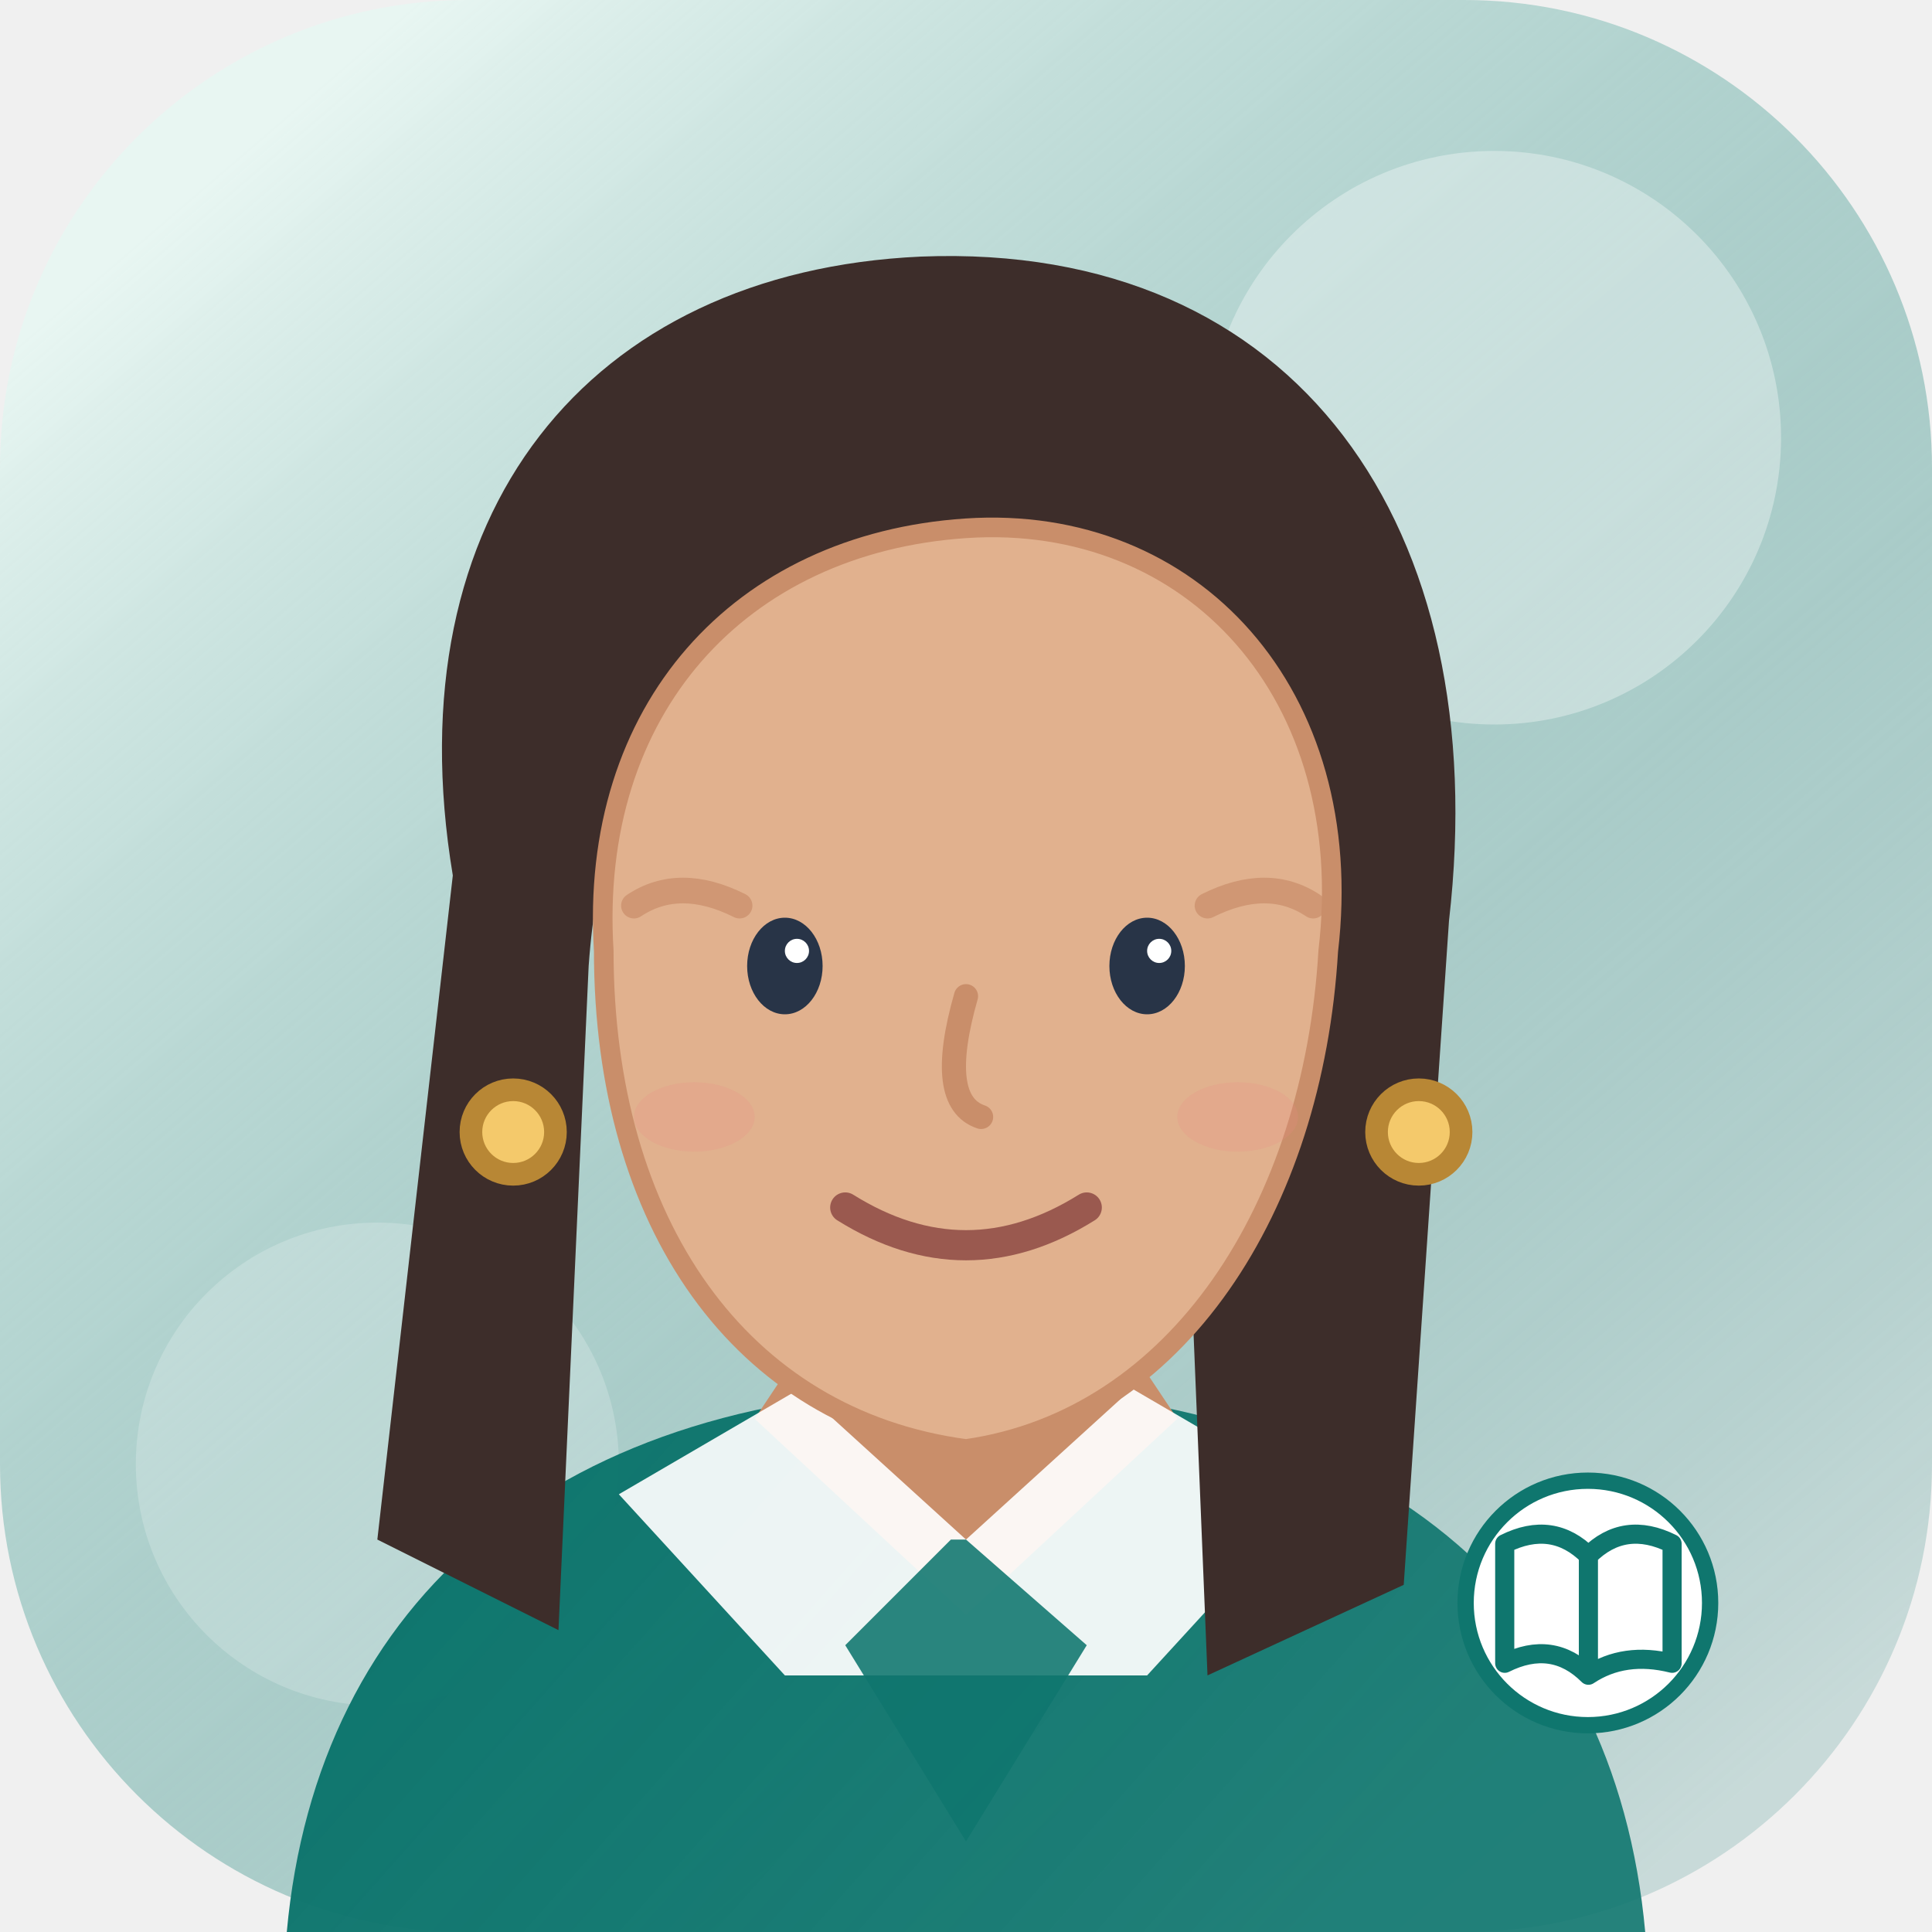
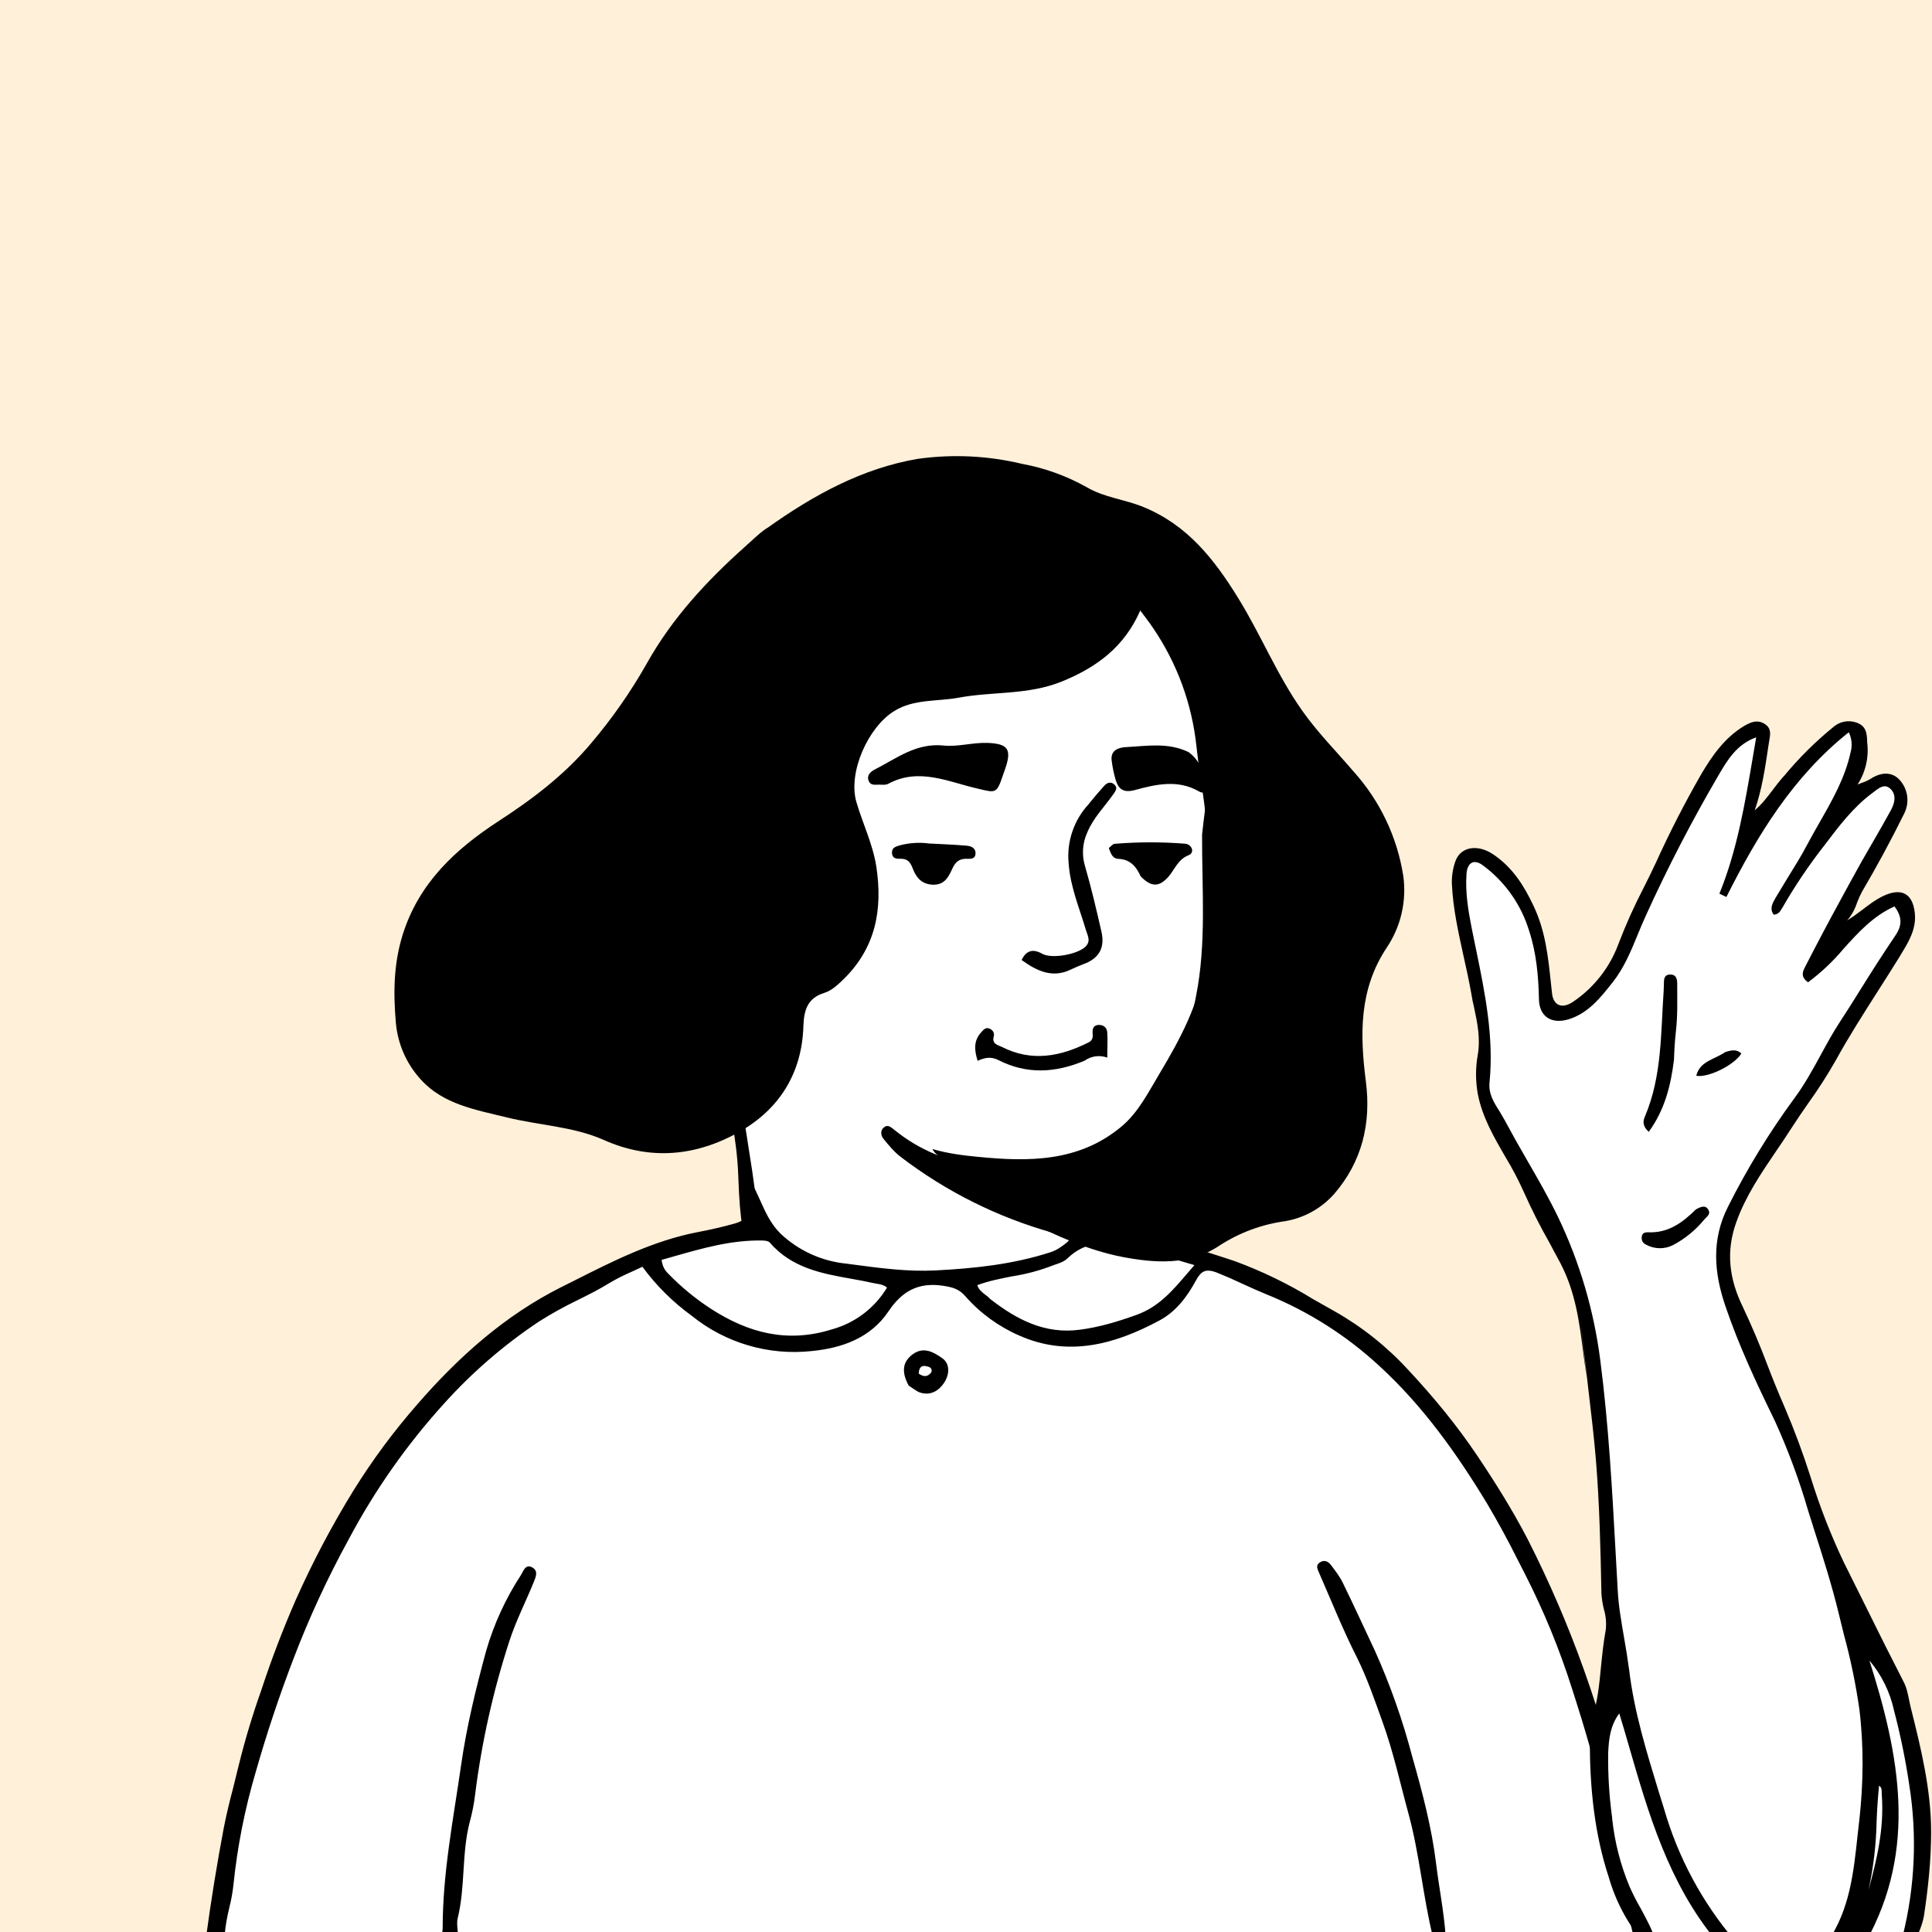
- <svg xmlns="http://www.w3.org/2000/svg" viewBox="0 0 128 128" role="img" aria-label="clinical-learning-subscription">
+ <svg xmlns="http://www.w3.org/2000/svg" viewBox="0 0 1744 1744" fill="none" shape-rendering="auto" aria-hidden="true">
  <defs>
-     <linearGradient id="bg" x1="16" y1="10" x2="112" y2="122" gradientUnits="userSpaceOnUse">
-       <stop stop-color="#E8F6F2" />
-       <stop offset="1" stop-color="#0F766E" stop-opacity=".18" />
-     </linearGradient>
-     <linearGradient id="coat" x1="42" y1="86" x2="87" y2="126" gradientUnits="userSpaceOnUse">
-       <stop stop-color="#0F766E" />
-       <stop offset="1" stop-color="#0F766E" stop-opacity=".9" />
-     </linearGradient>
+     <g id="head-variant01-ea9a0619">
+       <path d="M553 723.7c-99 297-363.7 388.6-503.6 19.8-19.3-50.7 31-69.5 66.2-91.9 24.1-15.3 36.8-28.5 35.3-42.2C144 545 114 365.6 114 365.6l-3-5.8s.7-1.6-2.2 1.2c-3 3-9.9 34.2-37 34.2-24.5 0-49.2-10.9-61-86.3C6.3 281.6 8.7 210 39 197c12.5-5.3 24-7.2 35.2-.8s-13-22 112-126C267.5 2.4 395.8-7.5 447.6 4S551 40.8 574 94.5c27.8 65-25.9 114.3-14 262.5-2.2 53.6.8 171.2-146.6 210.6-28 7.5-19.3 48.4 22.7 58.4 67 21 117 72.3 117 97.9" fill="#ffffff" />
+       <path d="M7.6 228.9c5.2-16.1 23.7-44.7 42.2-42C71.7 185 83.8 198 94 213a140 140 0 0 1 22.4 61.5c.5 3.7 1 7.6-1.2 11.3-4.5.6-4.9-3-5-5.6-.5-20.7-9.7-38.7-18.9-56.1-6.6-12.5-16.2-24.6-31.4-27.6-17.2-3.5-33 12-40.8 32.2-14.5 37.6-12 74.6 1.4 111 5.8 15.9 13.1 32.1 27.8 43.2 14.8 11.3 32.7 9.3 43.6-5.7 2.5-3.4 5.6-6.7 7-10.6 2.1-5.7 5.4-11 11.3-10.3 6.8 1 8 8.3 8.7 14C126.2 436 137 501 147 566c2.6 17.1 5.6 41.7 3.6 52.1-.7 3.7 0 7-4.5 7.8-4.9.7-7-2.1-7.7-6.5-2.3-17-3-23.6-4-49.6-1.2-34.3-9.6-68-15.3-102a604 604 0 0 1-10.9-97c-8.5 12.7-14.8 23.3-26.5 27.2a40.5 40.5 0 0 1-46.1-12.6 128 128 0 0 1-28.8-55.8c-8.4-34-9.9-67.1.9-100.6m572.7-71.5c6.5 4.4 5.7 10 3.7 15.2-21.6 55.7-17.6 113.8-15.8 171.6 2.1 66.4-14.5 126.8-58.7 177.5-15.4 17.6-35.8 29.8-56.5 40.3-21.4 11-25.9 20.1-19.2 43.6 1.3 4.7 4.4 9.6-.2 14.4s-9.8 3.1-15.4 1.7a406 406 0 0 1-137-68.3c-6-4.5-11-10.6-15.8-16.5-2.5-3-3-7.8.5-10.4 3.7-2.9 6.4.1 9.8 2.7A146 146 0 0 0 352 561c21 2.1 41.5-.2 62.3-.1 11.5 0 20.6-5.9 29.5-10.8 27.8-15.5 54.3-32.8 72.2-60.7a230 230 0 0 0 31.6-80.9c9.6-48 5.3-96.6 5.5-146.2 4.2-36.9 8.1-72.7 27.3-104.8M60.6 238.6c21 1 34.7 28 35.8 70.3-6 18.8-12.8-1-21 2.7-4 14.5 15.1 20 16.3 34-14-.6-21.1-9.3-25.9-19.8-5.5-12.2-1-22.2 9.7-29.9-6.7-13.4-21.7-18-30-30.5 10-3.5 15.1 2.9 21 6.8 5.9 4 9 11.3 17 15-.8-19.8-11.7-34-23-48.6" fill="#000000" />
+     </g>
+     <g id="clothes-variant21-ea9a0619">
+       <path d="M1330 719.7 43 716.4s37.5-207.2 95-328.7C263.9 121.4 516.4 72 538.3 84.4c32 18 62.3 40.7 151.4 40.7 91.1 0 148.8-39.5 148.8-39.5s135.3 32.3 200.6 69.5c83.2 47.4 177 187 220.2 295.9 46 115.6 70.7 268.7 70.7 268.7" fill="#ffffff" />
+       <path fill-rule="evenodd" clip-rule="evenodd" d="M1323.8 719.7a2718 2718 0 0 1-17.3-77.9l-8.4-39c-8-36.6-18.6-72.3-30-107.6a678 678 0 0 0-42.1-102.8l-7-13.7a803 803 0 0 0-27.6-50.7c-27.4-45.3-58.1-88.3-97-124A335 335 0 0 0 992 139q-10.4-4.3-20.7-9.1-11.8-5.6-24-10.5c-10.6-4-14.4-.7-18.8 7.3-8 14.7-18 28-32.9 36-40.3 21.6-82.3 33.2-126.5 13.6a138 138 0 0 1-48.6-35.4c-6-7-12.2-8.3-20.5-9.6-22-3.2-36.7 4.8-49 23.2-16.3 24.2-42.3 33.2-69.5 35.8a147 147 0 0 1-108-31.8 203 203 0 0 1-44.6-44.3l-9.7 4.5q-10.4 4.5-19.8 10c-9.6 6-19.7 11-29.8 16a347 347 0 0 0-34 18.9 454 454 0 0 0-85.4 73.7A604 604 0 0 0 163.9 360q-28.7 52.3-50 108.1a1216 1216 0 0 0-34 102 562 562 0 0 0-20.2 102.2q-1.1 10.2-3.7 20.4c-1.9 8.3-3.8 16.8-4.1 25.8-5.5 1-10.6 1-16.9 1q6.7-49.5 16-98.8 3.6-18 8.3-35.4l5.3-21.5a708 708 0 0 1 20-66.6l.9-2.7q13.4-40.5 30.4-79.4a836 836 0 0 1 52.6-99.6q25.5-40.9 57.1-77c37.3-43 79.1-80.3 130-105.9l10.8-5.4c36-18.2 72-36.4 112-44.2q16.7-3.1 33-7.6c12.7-3.5 15.2-9.1 10.3-21.1l-1-2.2q-1.1-2.4-1.7-5v-.4c-.6-3.6-1.2-7.8 3.8-8.9 4.3-1 5.5 1.6 7 5l.6 1.1 4.5 9.7c4.8 10.8 9.6 21.7 18.6 30.6a101 101 0 0 0 59.7 27.2l5.3.7c24.8 3.3 49.7 6.7 75 5.4 35.3-1.8 70.2-5.5 104-16.5 5.2-1.7 9.7-4.8 14-8.3 7-5.8 6.5-10.6.5-16.8-8.9-9.2-11-20.6-10.3-32.6 4-1.5 7-.5 7.6 1.8 7 30.4 29.6 36 55.8 39 33.8 3.8 66.1 14.3 98.5 25a398 398 0 0 1 71.2 34.6l18.6 10.5a272 272 0 0 1 66.9 53.2c22.7 24.3 43.9 50 62.4 77.6 16.1 24 31.5 48.6 45 74.5a1007 1007 0 0 1 86.5 242c5.6 25.4 9.8 51.3 14.1 77.5q3.2 19.8 6.7 39.7c-3.2.9-6.7.9-11.2.9M600 170.7a84 84 0 0 0 49.7-37.7c-2.9-2.4-6-3-9.2-3.5l-2.8-.5q-9.9-2.2-19.9-3.9c-27-4.8-54-9.7-74-32.8-1.3-1.5-4.6-1.8-7-1.8-27.5-.5-53.4 6.9-79.4 14.3l-11.2 3.2c.8 5.6 2.6 9 5.8 12.2a224 224 0 0 0 39.6 32.5c32.9 21 67.9 30.7 108.4 18m224 .3c-31.6 4.3-57.1-9-81-27.6q-2.4-2.5-4.9-4.2c-3-2.4-5.7-4.5-6.9-8.4 10.1-3.8 20.6-5.8 31.1-7.9a177 177 0 0 0 38.4-10.4c4.3-1.4 8.7-2.8 11.8-5.8 16.7-16.2 36.2-15.6 56.2-10.6q19.4 5 39.5 11l19 5.6-5.6 6.5c-14.1 16.6-26.6 31.3-46.9 38.5-16.7 6-33.2 11-50.7 13.3" fill="#000000" />
+       <path d="M1142.6 719.7c-9.1-36.9-12.1-74.7-22-111.2-7.7-28.1-13.9-56.8-23.8-84-7-19.4-13.7-39.1-23-57.8-12.7-25-23.1-51.2-34.4-77-1.3-3-2.9-6.3 1.3-8.8s7.4-.5 9.8 2.6c3.8 5 7.8 10.2 10.6 15.9 10 20.4 19.4 41.1 29.1 61.6a613 613 0 0 1 33.7 95.7c9 31.6 17.5 63.6 21.5 96.6 2.6 21.4 7 42.7 8.6 65.4-3.3 1-6.8 1-11.4 1m-894.4 0c-.6-3 .4-5.8.4-8.7 0-49.6 9.6-98 16.6-146.7 5-35 13.3-69 22.5-102.9a254 254 0 0 1 31.6-69c2.3-3.7 4-10 10-6.9 6.1 3.2 3.2 9 1.4 13.6-7.2 17.6-15.9 34.7-21.8 52.7a748 748 0 0 0-31 138.7q-1.5 12.7-4.9 25c-7.4 28.5-3.8 58.4-10.9 87-1.1 4.7.3 10.1.3 16.2-4.5 1-8.9 1-14.2 1" fill="#000000" />
+       <path fill-rule="evenodd" clip-rule="evenodd" d="M672.9 193.2c-9 6.6-10.5 15.7-3.6 28.3l4 2.7c2.3 1.5 4.3 3 6.5 3.6 9.5 3 17-2 21.6-9.1s5.5-16.9-1.9-22c-7.3-5.1-16.6-10.9-26.6-3.5m5.4 17.4c3.8 2.8 7.6 3.4 10.9-.5a3.4 3.4 0 0 0-1.2-5.3c-4.4-1.6-9.2-2.6-9.7 5.8" fill="#000000" />
+     </g>
+     <g id="hair-variant36-ea9a0619">
+       <path d="M426.5 254.8c41.9-29.9 86-54 136-62.5a253 253 0 0 1 94 4.5 189 189 0 0 1 58.3 21c16 9.5 34.5 11 51.4 18 39.6 16.2 63.8 47 85.4 82 20.5 33.1 35.1 69.5 57.6 101.4 14 20 31 37 46.7 55.4a183 183 0 0 1 44.8 94 93 93 0 0 1-14.7 64.6c-25.5 38.1-24.4 79.2-19 121.5 4.8 37.8-3.6 72-28.5 101a76 76 0 0 1-44.8 24.8 145 145 0 0 0-58.8 21.9c-27 18.2-58.6 15.9-87.9 10.3-30.5-6-59.7-19-87.6-33.4a94 94 0 0 1-41.4-39.8c-4.2-8.4-11.5-9-18.4-11.8-8.2-3.3-18.5-2.5-24-12.4 13.7 4 27.6 5.8 41.5 7.1 45.7 4.5 90.6 4.6 128.8-27 15.7-13 24.5-31 34.7-48 18.8-31.4 36.3-63.7 41-100.5 3.9-29 7-58.3 3-87.7q-.5-2.6-.6-5.1c1.6-34.7-6.4-68.4-10-102.5a233 233 0 0 0-39-106.4c-3.5-5.3-7.4-10.2-11.7-16C749 362 724 380.6 692 393.5c-30.3 12.1-62 8.7-92.7 14.4-19.4 3.6-40.2 1-58 12-23.8 14.6-41.9 55.5-34.3 82 5.7 19.5 14.7 37.7 18 58.1 6 39.3-.5 74-30.2 102.7-5 4.8-10.4 9.7-16.5 11.6-16 4.8-18.6 16.5-19.1 30.5-1.4 42.7-22.2 75-58.1 95.2-38.5 21.6-79.7 26-121.9 7.2-27.7-12.3-58.4-13.2-87.6-20.4-28-6.9-57.5-11.7-77.8-34.3a87 87 0 0 1-22.5-51.7c-2.3-26.8-2-52.8 6.3-79.3 14.7-46.4 47.4-76.7 86.2-102 31-20.1 60-42.1 84-70.7a466 466 0 0 0 50-71.7c22.8-40.8 54-74.5 88.6-105.4 6.4-5.6 12.2-11.7 20-17" fill="#000000" />
+     </g>
+     <g id="mouth-variant22-ea9a0619">
+       <path d="M188.2 85.4c-26.7 11.3-52.6 12.5-78-.5-6.5-3.2-12-2.4-18.7.7-3-9.6-3.7-18 3-25.5 2-2.1 3.9-5 7.4-3.7 3.1 1 5 4 4.2 7-2 7 3.5 7.8 7.4 9.7 26.8 13.6 52.6 8.7 78.1-4.1 4-2 4-5 3.7-8.6-.3-3.7.8-7 5.3-7.2s7.6 2.4 7.9 6.7c.5 7.1 0 14.3 0 22.8a22 22 0 0 0-20.3 2.7" fill="#000000" />
+     </g>
+     <g id="nose-variant04-ea9a0619">
+       <path d="M82 56.5a359 359 0 0 1 13.8-16.2c2.5-2.8 6-4 9-1.2 3.5 3 1.3 5.8-.8 8.8-8 11.5-18 21.2-23.5 34.5a43 43 0 0 0-2.3 29.6c5.8 19.9 10.5 40 15.1 60.2q4.8 21.4-16 29-6 2.3-11.7 5c-16.4 8-30.4 1.5-44.4-8.6 3.8-8 9.6-10.7 18.5-5.7 8.7 5 32.7.6 39.6-6.8 4.5-5 1.4-9.7 0-14.4-5.8-19.7-14-38.7-15.6-59.8a69 69 0 0 1 18.4-54.4" fill="#000000" />
+     </g>
+     <g id="eyes-variant01-ea9a0619">
+       <path d="M224.4 58.4c-4.2-9.5-9.9-15.2-19.8-15.7-6-.3-7-5.1-8.9-9.8 2-1.5 3.5-3.7 5.3-3.8q31.8-2.6 63.5-.1c6 .4 9.3 8 3.2 10.4-10 4-12.5 13.2-18.5 19.8-8.2 9-15.2 9.1-24.8-.8m-191-29.6c12.2.7 23.1 1 34 2 3.6.3 8 1.8 8 6.7 0 5.6-4.6 5.2-8.3 5.1-6.3 0-9.7 2.7-12.5 8.6-3.4 7.4-6.9 15.3-18 14.8-10.5-.5-15.1-7.2-18.1-15.2-2.2-5.7-5-8.4-11-8.2-3.4.1-7.1-.2-7.5-4.9-.4-5 3-6 7-7.2a68 68 0 0 1 26.4-1.7" fill="#000000" />
+     </g>
+     <g id="eyebrows-variant08-ea9a0619">
+       <path d="M130.2 43.2c-5.6 16.8-6.6 15.4-23 11.6-26.2-6-52.7-19.2-80.3-4.3-2 1.1-5 1-7.6.8-3.6-.2-8.2 1.3-10.1-3.3-2.1-5 1.5-8.3 5.3-10.3C34.2 27.7 52 13.4 76.9 16c12.8 1.3 26-2.8 39.3-2.4 18.8.7 22.4 5.7 16 23.9zm167.5-21.4c9.6 6.6 12.5 16.8 18.3 25a7 7 0 0 1-.6 9.4c-2.4 2.7-5.4 2.8-8.1 1.2-19.1-11-38.9-6.4-58-1.2-10.2 2.7-14.6-.8-17.2-9.2q-2.5-8.5-3.6-17.4c-1.3-9.8 6.9-11.9 13-12.2 18.5-.9 37.4-4.5 56.2 4.4" fill="#000000" />
+     </g>
+     <g id="gesture-waveLongArm-ea9a0619">
+       <path d="m1724 1191.4-235.9 2.6s-64.3-75.3-31.2-274.1c4.8-28.8-15.4-210.2-16-224-1.9-36.3-15-106-32.4-133.5-78-124-65.6-142.6-69.3-170.7a1474 1474 0 0 0-15.3-101c-2.2-9.2-18.2-74.1-.3-76 85.1-9.2 56.5 151.8 89.4 138.7 50.2-20 64-83.6 64-83.6s75.1-171.2 109.4-171.2c14 0-7.3 88.5-7.3 88.5s77.8-91.2 94.5-90.2-12.2 70.5-12.2 70.5 36.5-28.2 49.8-18c17.6 13.6-76 151.2-62.2 152 10.5.5 30.8-34 44-39.8 22-10 29.9-11.8 30.7 8.3 1 21.3-47.7 85.6-70.3 121.8-11.7 18.7-80.9 127.4-96 157.3-19.2 37.7 18.5 101 33.8 131.5s74.1 207.2 94.9 239.3c20.7 32.2 40.8 83.9 47.7 138.7 7.5 60.7-9.7 132.9-9.7 132.9" fill="#ffffff" />
+       <path fill-rule="evenodd" clip-rule="evenodd" d="m1429.3 663 3 22-3-27.7c-3.5-31.3-7-62.1 8.3 70.8q1.7 15.2 3 30.5c3.3 40.3 4.2 80.7 5 121.1q.5 7 2.2 13.9a47 47 0 0 1 1.7 18.7c-2 10.7-3.1 21.5-4.2 32.3-1.5 15.8-3 31.6-7.8 47a70 70 0 0 0-2.4 21.4c.1 41.7 4 82.8 17.2 122.8a159 159 0 0 0 30.9 58.2h11.7c-3.2-10.7-8.5-20.3-13.7-30q-5.7-9.8-10.3-20.2-12.2-29.3-15.6-61v-.7a387 387 0 0 1-3.6-59c.6-12.4 1.8-24.3 10-35.4q4.3 14 8.3 28c18.1 62.7 36.1 125 79.4 177.5q8.4 1.2 16.9 0a321 321 0 0 1-64.3-119.8l-4.7-15.1c-11-36-22.2-72.3-26.7-110q-2-14.7-4.6-29.2c-2.4-14.2-5-28.4-5.7-42.7l-1.8-32.4c-3.2-58.3-6.4-116.7-13.9-174.8-5.7-45-18.6-88.8-38.2-129.7-8.4-17.4-18.1-34.2-27.8-51q-10.6-18.2-20.6-36.8l-4.5-7.7c-5-7.8-10-15.8-8.9-26 4-41.1-4.1-80.8-12.3-120.5l-3.7-18.1c-3.2-16.2-6-32.7-4.8-49.4.7-10.2 6.4-13.7 14.2-8.3a115 115 0 0 1 42.4 59.8c6.4 19.3 8.4 40.7 8.8 61.7.4 15.7 11.5 22.4 26.5 18 17.9-5.5 28.7-19.2 39.5-32.8l.8-1c10-12.8 16.2-27.7 22.3-42.6q3.5-8.7 7.4-17.3a1384 1384 0 0 1 65.6-126.7c8-13.6 16.3-27.9 34-34.2l-3 17.7c-7.2 42.3-14.1 83.8-30.2 123.4l6.3 3c28.1-56 60.3-108.8 110.5-148.7a26 26 0 0 1 1.5 18.6c-5 22.7-16.3 42.5-27.6 62.3q-6 10.4-11.8 21.2c-5.1 9.7-11 19.1-16.8 28.5l-11.5 19c-2.6 4.6-5.7 9.8-1.5 15.1 4.2-.4 5.7-2.9 7-5.2l.4-.5a469 469 0 0 1 38.5-57.2c12.7-16.8 25.4-33.7 42.6-46.6l2-1.5c4.6-3.6 9.5-7.4 14.6-2.8 6 5.4 4 13.5.3 20q-7.7 14-15.7 27.7-10.6 18-20.6 36.5l-7.8 14.3a2533 2533 0 0 0-33.3 62.9c-2.2 4.2-3.7 8.7 2.9 13.4a186 186 0 0 0 32-30.2c13.4-14.8 26.9-29.8 46.1-38.3 6.1 8.5 7.7 16 .8 26.2a1437 1437 0 0 0-30.4 47q-9.9 16-20.2 31.8c-6.2 9.5-11.6 19.5-17 29.4-7.4 13.5-14.8 27-24 39.3A682 682 0 0 0 1560 530c-15.5 30.3-12.6 60.4-2.5 90 12 35.4 28 69.5 44.5 103.3a599 599 0 0 1 30.2 81.4l3.7 11.7 1.3 4.2c8.2 25.5 16.4 51.2 22.7 77.3l4.6 18.7a557 557 0 0 1 13.9 67c4.1 33.3 3.7 66.8 0 100.4l-1.5 13c-3.6 34-7.1 67.8-27.2 96.9h34.6c46.8-83.9 30.3-168.9 3.2-254a104 104 0 0 1 22.2 45.1 625 625 0 0 1 13.8 67.4 342 342 0 0 1-6.1 136.8q-.9 1.5-1 3.8 6 1.4 11.8 0l.7-1.3a71 71 0 0 0 7.8-21c3.8-25.1 6.5-50.6 6.5-76 0-38.4-9.2-75.7-18.5-112.8l-1.5-6.9c-1.1-5.5-2.2-11-5-16.2q-17-33.1-33.4-66.5l-20.5-41.2a573 573 0 0 1-29.8-76.5 705 705 0 0 0-23.6-63.5 873 873 0 0 1-15.8-38.8 701 701 0 0 0-21.7-51.2c-12.6-25.6-15.6-50.6-6-77 8.3-23.3 22-43.5 35.7-63.7q7-10.1 13.6-20.4a720 720 0 0 1 15.5-23 430 430 0 0 0 24.8-38.6c11.7-21.3 24.8-41.8 37.8-62.2q10.2-15.9 20.2-32l.8-1.4c7-11.4 14.2-23.1 12.7-37.5-1.9-18-12.2-23.2-28.5-15.5-6.9 3.3-12.8 7.8-18.8 12.4q-6.7 5.2-13.8 9.7a46 46 0 0 0 8.9-16q2-5.3 4.6-10.1a1100 1100 0 0 0 38-70.4 27 27 0 0 0-4.7-31c-7.2-7.2-16.9-6.1-25.7-.3a39 39 0 0 1-8 3.6l-3.7 1.5a57 57 0 0 0 8.7-38c-.2-6.8-.4-13.6-7.5-17a21 21 0 0 0-22.7 2.8 318 318 0 0 0-44.7 44.3l-1.7 1.8q-4.5 5.3-8.7 11c-4.9 6.4-9.8 13-16.2 18.3 6.6-19 9.4-38.5 12.3-57.9l.8-5c1-5.7 2.1-11-4.1-15-6.8-4.4-13.2-1.4-19.2 2.2-17.1 10.5-28.3 26.5-38.2 43.3a940 940 0 0 0-41 80.1q-5.3 11.3-11 22.5a486 486 0 0 0-22.5 50.1 108 108 0 0 1-41.1 52.6c-10 6.8-17.8 3.3-19-7.6l-1-9.3c-2.5-23.6-4.9-47-15.7-69.7-8.8-18.7-19-34.5-35.7-46-14.7-10.3-30.5-7.4-35 6.2a56 56 0 0 0-3 20c1 22.1 5.8 43.5 10.5 65q3.9 16.8 7 33.8 1 6.5 2.6 13c2.9 13.8 5.8 27.5 3.3 42.3a100 100 0 0 0 0 35.5c4 20.8 14.4 38.7 24.7 56.5a293 293 0 0 1 17.2 32.8 522 522 0 0 0 22.5 44.5l10.4 19.4c13.5 26 17 53.5 20.5 81.1m269.3 396.3.1 2.4c2.2 30.8-4.6 58.3-12 85.7a322 322 0 0 0 7.3-62q.6-16.2 2.2-32.3c2.5 1.6 2.4 4 2.4 6.2" fill="#000000" />
+       <path d="M1511.1 397.5c-2.9 24-8.6 45.7-22.8 65.2-6-5.5-5.1-9.9-3.5-13.7 15.6-36.6 14.3-75.6 17-114l.2-6.4c0-4.1.4-8 6-7.9 5.4.1 6 4.6 6 8.2 0 14.5.5 29-1.2 43.3-.9 8-1.4 16-1.7 25.3m19.7 135.3c4.8-2.8 9.2-4.3 11.6.8 1.8 3.5-1.7 5.7-4 8.3a92 92 0 0 1-28.1 23 26 26 0 0 1-24.3-.3q-4.6-2.1-4-7.2c.5-4 3.6-4.1 6.6-4 17.3.5 30-8.5 42.2-20.6m26.3-142c5.7-1.9 10.6-2.9 14.8 1.2-6.3 10.4-29.9 22.1-40.7 20.1 3.3-13.3 16.3-14.6 26-21.3" fill="#000000" />
+     </g>
+     <clipPath id="clip-ea9a0619">
+       <rect width="1744" height="1744" rx="0" ry="0" />
+     </clipPath>
  </defs>
-   <rect width="128" height="128" rx="31" fill="url(#bg)" />
-   <circle cx="99" cy="29" r="19" fill="#fff" opacity=".34" />
-   <circle cx="25" cy="97" r="16" fill="#fff" opacity=".2" />
-   <path d="M19 128c2-22 18-36 45-36s43 14 45 36z" fill="url(#coat)" />
-   <path d="M50 94l14 13 14-13-4-6H54z" fill="#C98E6A" />
-   <path d="M53 92l11 10 11-10 12 7-11 12H52l-11-12z" fill="#fff" opacity=".92" />
-   <path d="M63 102l-7 7 8 13 8-13-8-7z" fill="#0F766E" opacity=".88" />
-   <path d="M30 58c-4-24 9-40 31-41 25-1 38 18 35 44l-3 44-13 6-2-49c-3-16-10-23-21-22-11 2-17 10-18 24l-2 44-12-6z" fill="#3D2D2A" />
-   <path d="M64 35C79 34 90 46 88 63 87 80 78 94 64 96 49 94 40 81 40 63 39 47 49 36 64 35z" fill="#E1B18E" stroke="#C98E6A" stroke-width="1.3" />
-   <path d="M42 60q3-2 7 0m31 0q4-2 7 0" fill="none" stroke="#C98E6A" stroke-width="1.7" stroke-linecap="round" opacity=".72" />
-   <ellipse cx="52" cy="64" rx="2.5" ry="3.2" fill="#283447" />
-   <ellipse cx="76" cy="64" rx="2.5" ry="3.2" fill="#283447" />
-   <circle cx="52.8" cy="63" r=".8" fill="#fff" />
-   <circle cx="76.8" cy="63" r=".8" fill="#fff" />
-   <path d="M64 66q-2 7 1 8" fill="none" stroke="#C98E6A" stroke-width="1.6" stroke-linecap="round" />
-   <path d="M56 80q8 5 16 0" fill="none" stroke="#9A594F" stroke-width="2" stroke-linecap="round" />
-   <ellipse cx="46" cy="74" rx="4" ry="2.3" fill="#E98783" opacity=".2" />
-   <ellipse cx="82" cy="74" rx="4" ry="2.3" fill="#E98783" opacity=".2" />
-   <path d="M31 44c5-16 18-23 33-22 14 0 24 7 30 19-11-5-20-8-31-7-11 1-21 8-32 10z" fill="#3D2D2A" />
-   <g fill="#F4C96B" stroke="#B88735" stroke-width="1.5">
-     <circle cx="34" cy="75" r="2.8" />
-     <circle cx="94" cy="75" r="2.8" />
-   </g>
-   <g transform="translate(98 99) scale(.9)" fill="none" stroke="#0F766E" stroke-width="1.6" stroke-linecap="round" stroke-linejoin="round">
-     <circle cx="8" cy="8" r="9" fill="#fff" stroke-width="1.2" />
-     <g transform="translate(1 1) scale(.88)">
-       <path d="M1 3q4-2 7 1v10q-3-3-7-1zm7 1q3-3 7-1v10q-4-1-7 1z" />
-     </g>
+   <g clip-path="url(#clip-ea9a0619)">
+     <rect width="1744" height="1744" fill="#fff0d9" />
+     <use transform="translate(532 491)" href="#head-variant01-ea9a0619" />
+     <use transform="translate(151 1029.3)" href="#clothes-variant21-ea9a0619" />
+     <use transform="translate(266 221.9)" href="#hair-variant36-ea9a0619" />
+     <use transform="translate(791 872)" href="#mouth-variant22-ea9a0619" />
+     <use transform="translate(901 669)" href="#nose-variant04-ea9a0619" />
+     <use transform="translate(805.2 732.6)" href="#eyes-variant01-ea9a0619" />
+     <use transform="translate(775 657)" href="#eyebrows-variant08-ea9a0619" />
+     <use transform="translate(0 559)" href="#gesture-waveLongArm-ea9a0619" />
  </g>
</svg>
